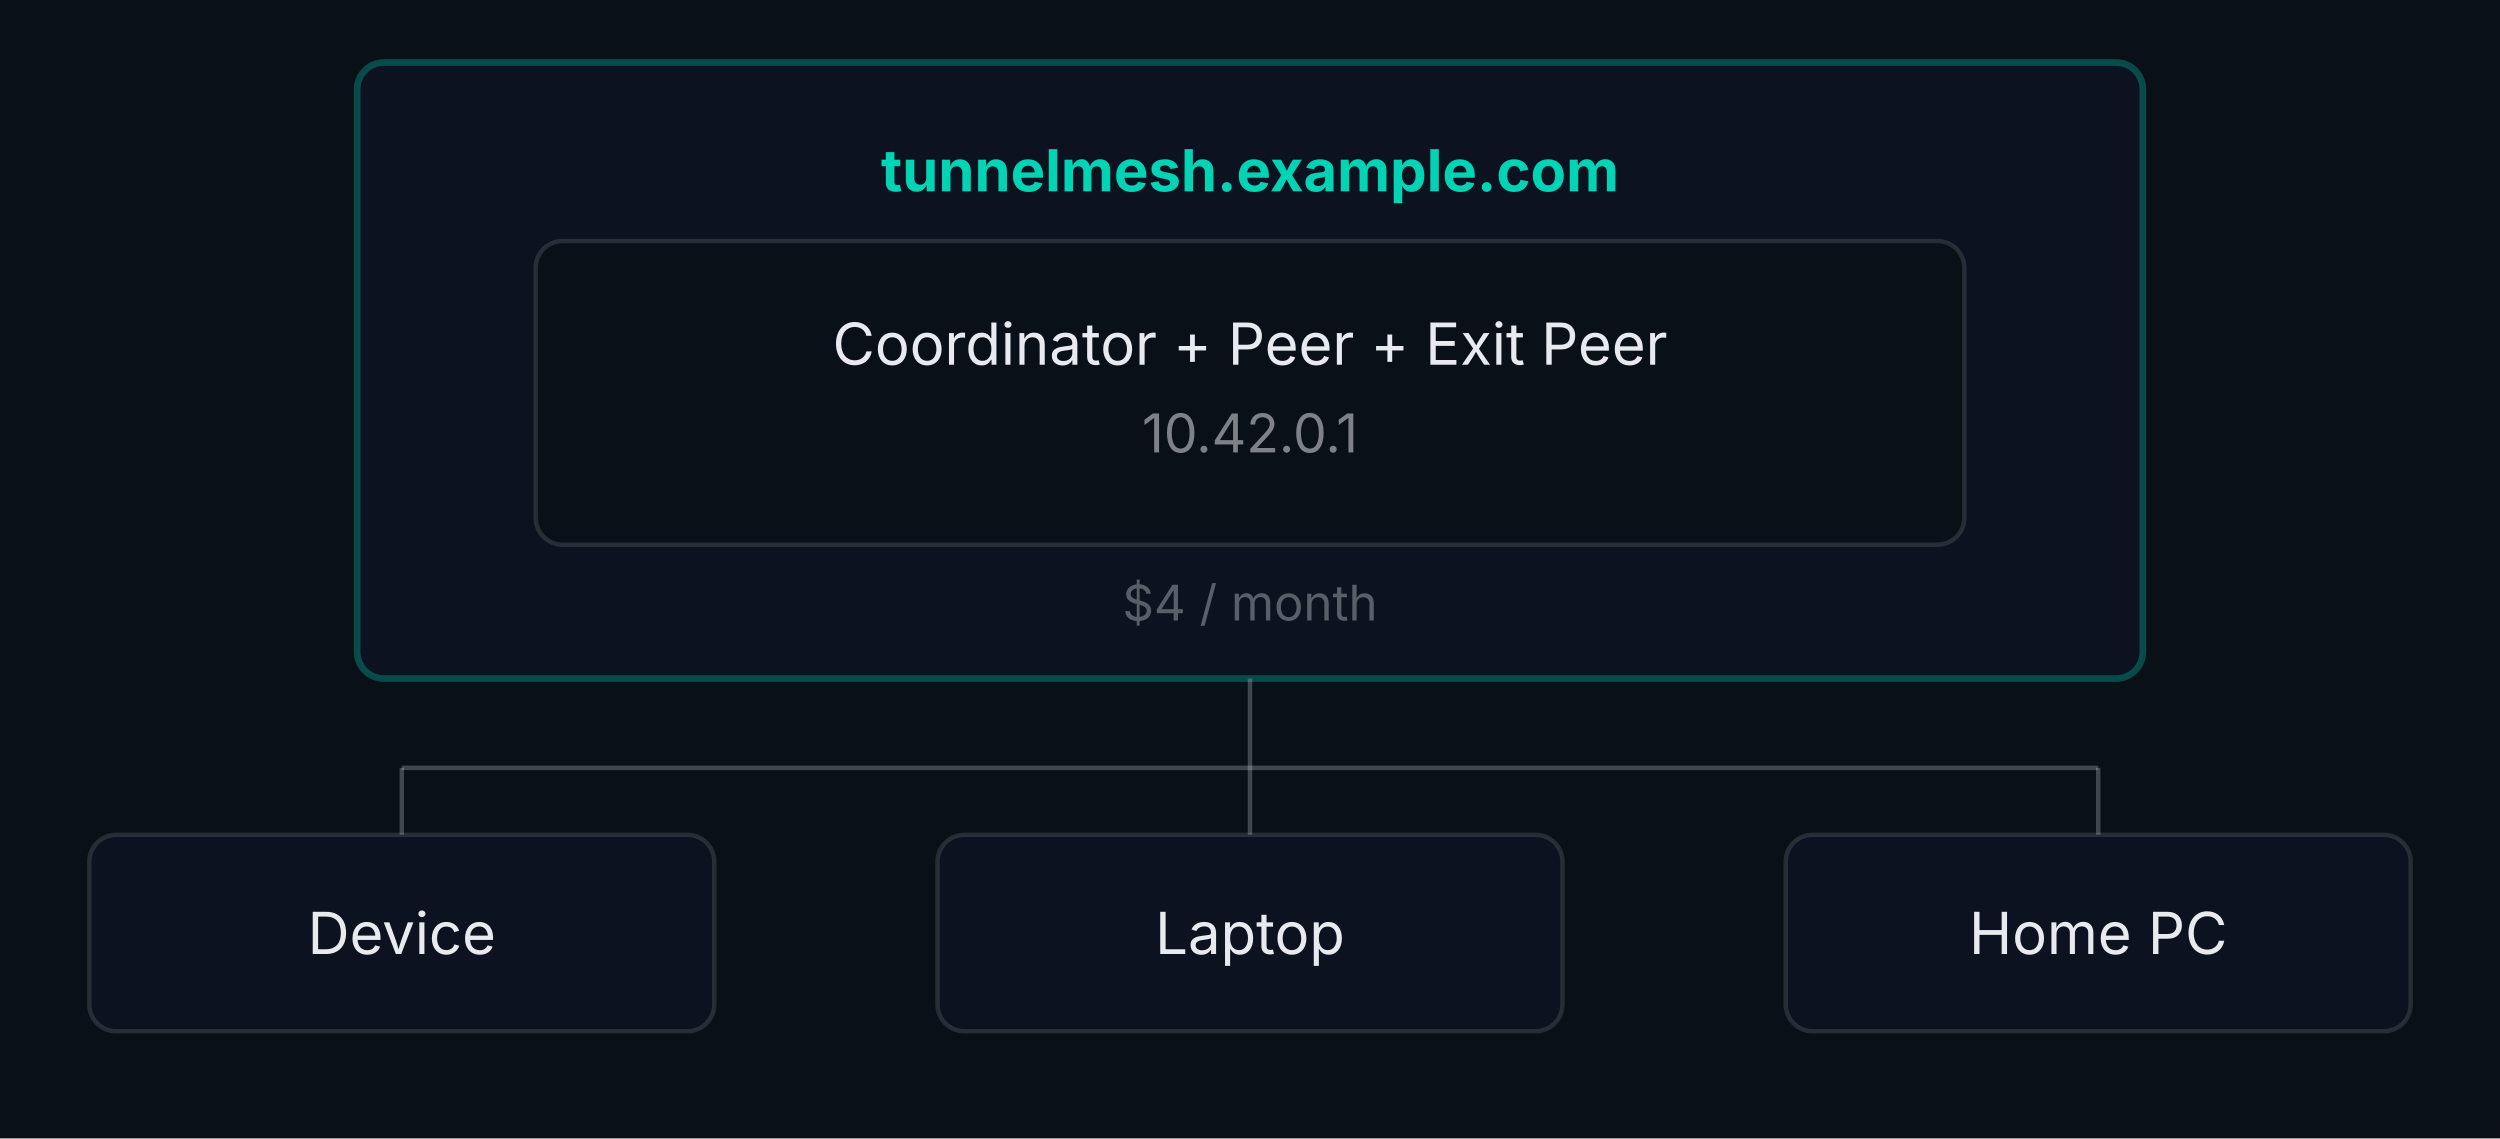
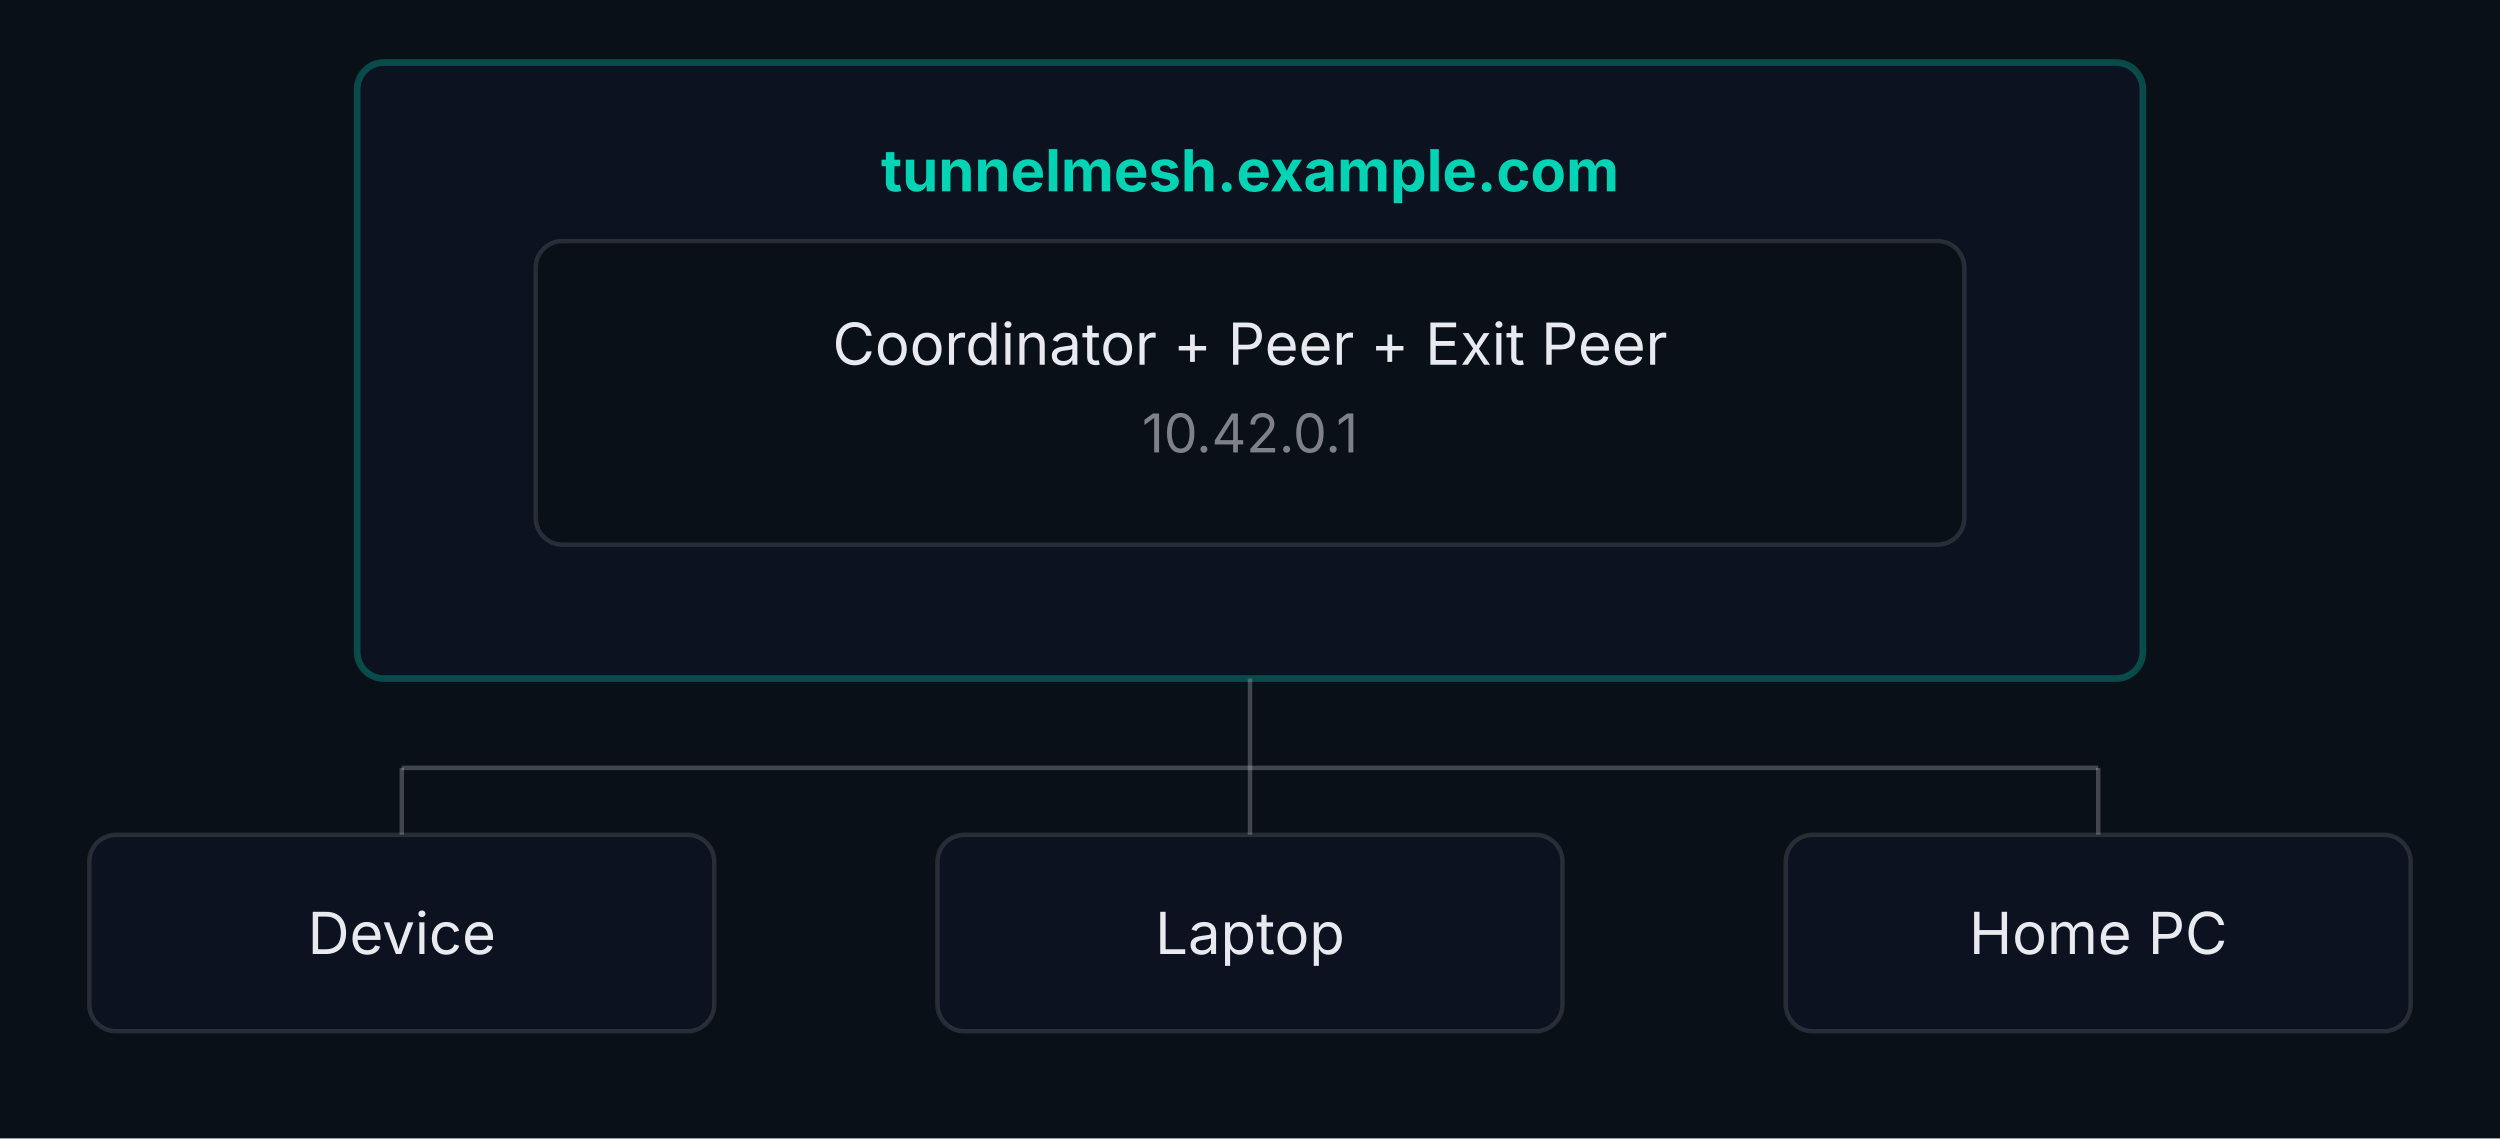
<svg xmlns="http://www.w3.org/2000/svg" viewBox="0 0 560 255" font-family="'Inter', sans-serif">
  <rect width="100%" height="100%" fill="#0a1018" />
  <rect x="80" y="14" width="400" height="138" rx="6" fill="#0c1220" stroke="rgba(0,212,180,0.3)" stroke-width="1.5" />
  <text x="280" y="38" text-anchor="middle" dominant-baseline="middle" fill="#00d4b4" font-size="13" font-weight="bold">tunnelmesh.example.com</text>
  <rect x="120" y="54" width="320" height="68" rx="6" fill="#0a1018" stroke="rgba(255,255,255,0.12)" stroke-width="1" />
  <text x="280" y="77" text-anchor="middle" dominant-baseline="middle" fill="#e8eaf0" font-size="13">Coordinator + Peer + Exit Peer</text>
  <text x="280" y="97" text-anchor="middle" dominant-baseline="middle" fill="rgba(232,234,240,0.52)" font-size="12">10.42.0.1</text>
-   <text x="280" y="135" text-anchor="middle" dominant-baseline="middle" fill="rgba(232,234,240,0.35)" font-size="11">$4 / month</text>
  <line x1="280" y1="152" x2="280" y2="172" stroke="rgba(232,234,240,0.25)" stroke-width="1" />
  <line x1="90" y1="172" x2="470" y2="172" stroke="rgba(232,234,240,0.25)" stroke-width="1" />
  <line x1="90" y1="172" x2="90" y2="187" stroke="rgba(232,234,240,0.25)" stroke-width="1" />
  <line x1="280" y1="172" x2="280" y2="187" stroke="rgba(232,234,240,0.25)" stroke-width="1" />
  <line x1="470" y1="172" x2="470" y2="187" stroke="rgba(232,234,240,0.25)" stroke-width="1" />
  <rect x="20" y="187" width="140" height="44" rx="6" fill="#0c1220" stroke="rgba(255,255,255,0.12)" stroke-width="1" />
  <text x="90" y="209" text-anchor="middle" dominant-baseline="middle" fill="#e8eaf0" font-size="13">Device</text>
  <rect x="210" y="187" width="140" height="44" rx="6" fill="#0c1220" stroke="rgba(255,255,255,0.12)" stroke-width="1" />
  <text x="280" y="209" text-anchor="middle" dominant-baseline="middle" fill="#e8eaf0" font-size="13">Laptop</text>
  <rect x="400" y="187" width="140" height="44" rx="6" fill="#0c1220" stroke="rgba(255,255,255,0.12)" stroke-width="1" />
  <text x="470" y="209" text-anchor="middle" dominant-baseline="middle" fill="#e8eaf0" font-size="13">Home PC</text>
</svg>
